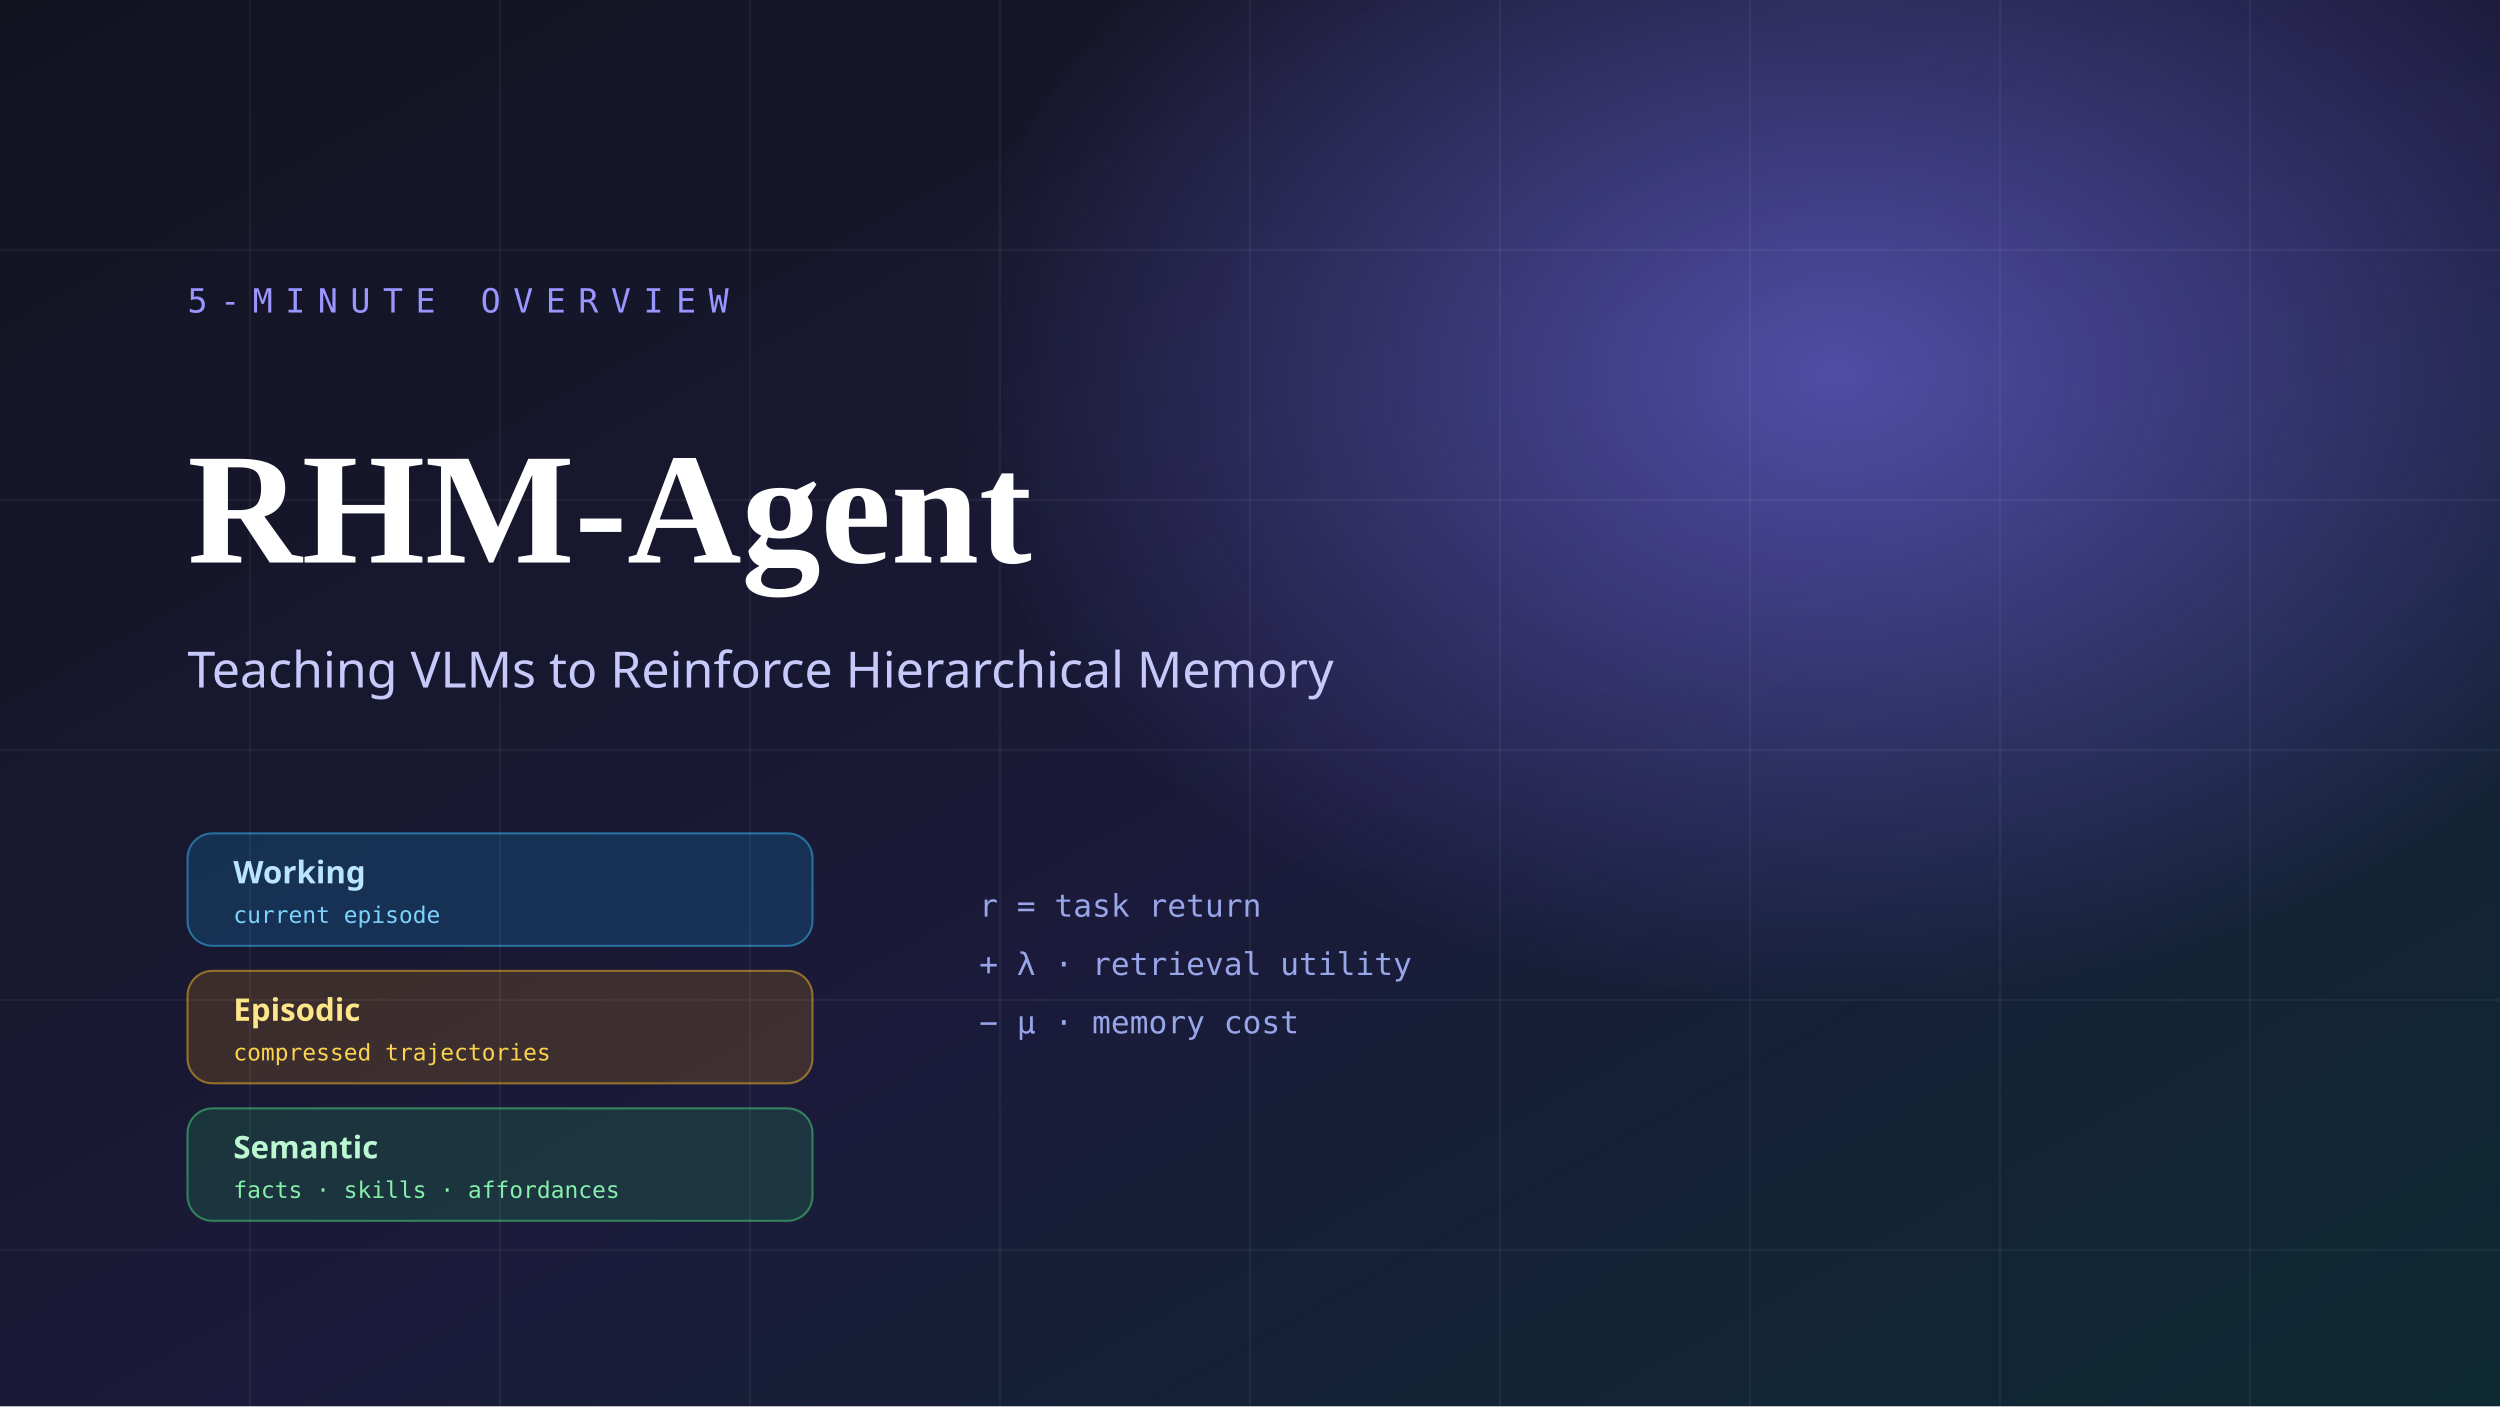
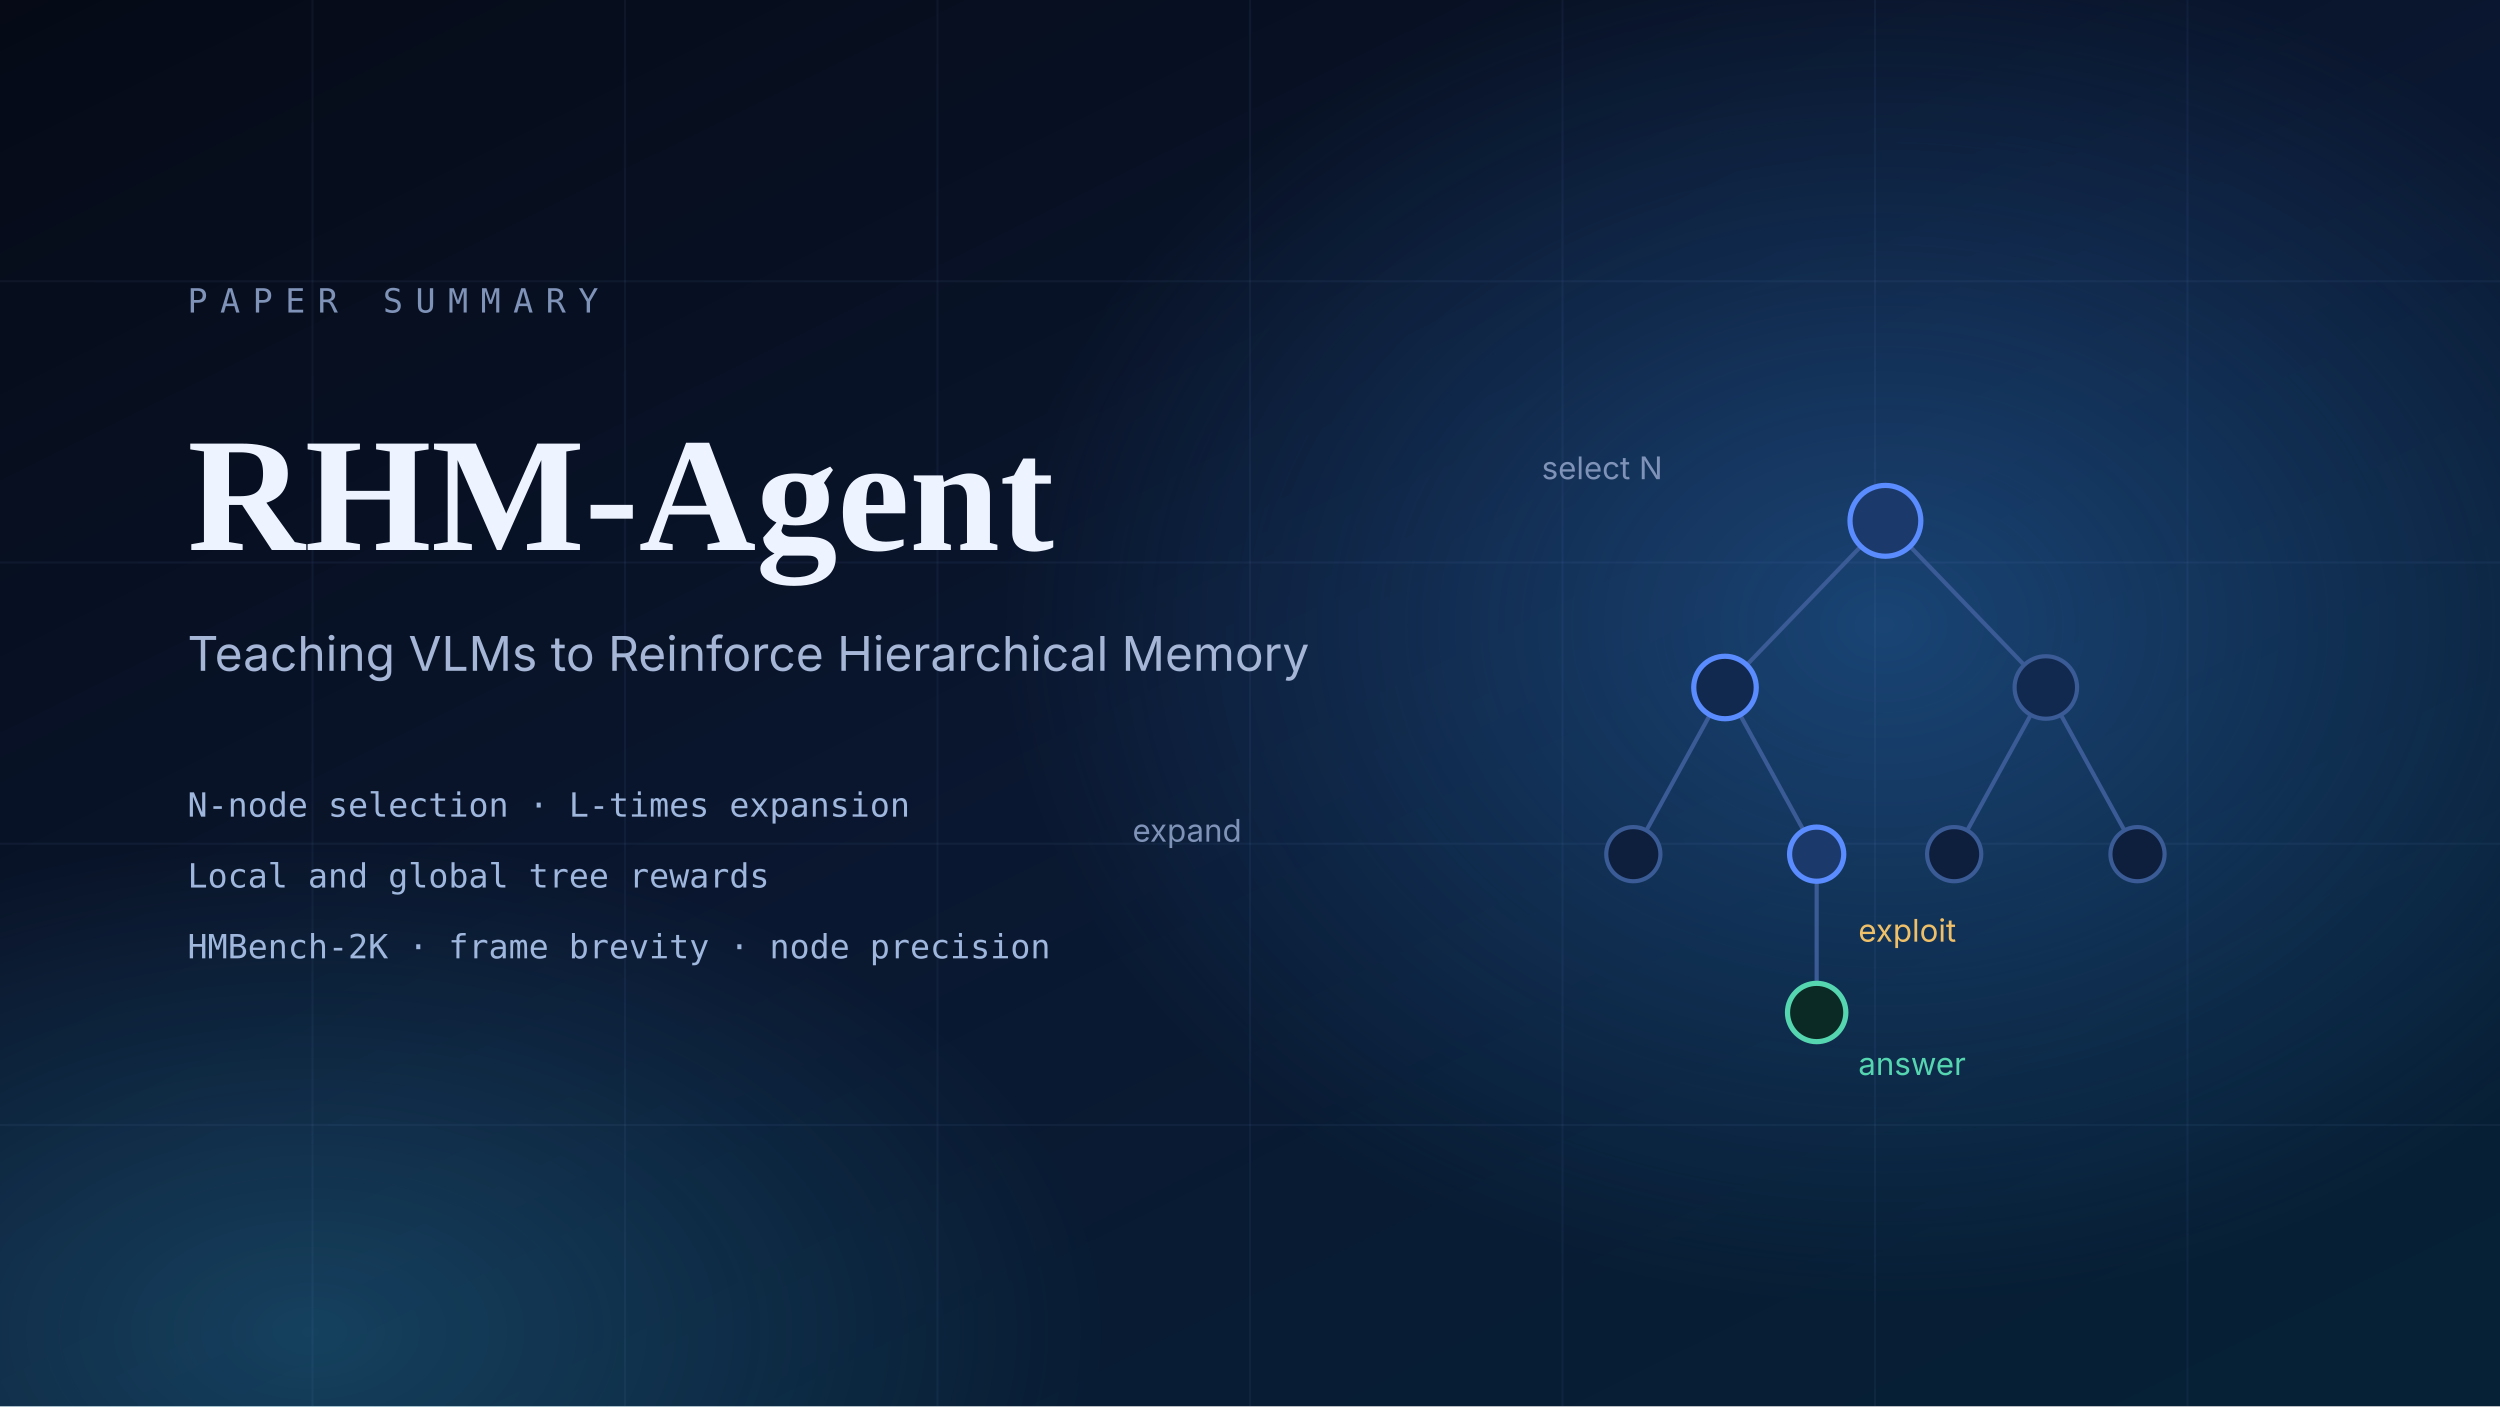
- <svg xmlns="http://www.w3.org/2000/svg" viewBox="0 0 1200 675" width="1200" height="675" role="img" aria-labelledby="v-title">
+ <svg xmlns="http://www.w3.org/2000/svg" viewBox="0 0 1200 675" width="1200" height="675" role="img" aria-labelledby="vp-title vp-desc">
  <defs>
-     <linearGradient id="bg" x1="0" y1="0" x2="1" y2="1">
-       <stop offset="0%" stop-color="#12131f" />
-       <stop offset="55%" stop-color="#1b1a3a" />
-       <stop offset="100%" stop-color="#0d2a33" />
+     <linearGradient id="vp-bg" x1="0" y1="0" x2="0.9" y2="1">
+       <stop offset="0%" stop-color="#050a16" />
+       <stop offset="52%" stop-color="#0a1730" />
+       <stop offset="100%" stop-color="#062035" />
    </linearGradient>
-     <radialGradient id="glow" cx="50%" cy="50%" r="50%">
-       <stop offset="0%" stop-color="#7c78ff" stop-opacity="0.55" />
-       <stop offset="100%" stop-color="#7c78ff" stop-opacity="0" />
+     <radialGradient id="vp-glow" cx="50%" cy="50%" r="50%">
+       <stop offset="0%" stop-color="#2f7fd0" stop-opacity="0.42" />
+       <stop offset="100%" stop-color="#2f7fd0" stop-opacity="0" />
+     </radialGradient>
+     <radialGradient id="vp-glow-2" cx="50%" cy="50%" r="50%">
+       <stop offset="0%" stop-color="#3fd0ff" stop-opacity="0.22" />
+       <stop offset="100%" stop-color="#3fd0ff" stop-opacity="0" />
    </radialGradient>
  </defs>
-   <rect width="1200" height="675" fill="url(#bg)" />
-   <ellipse cx="880" cy="180" rx="420" ry="300" fill="url(#glow)" />
-   <g stroke="#ffffff" stroke-opacity="0.05">
-     <path d="M0 120 H1200 M0 240 H1200 M0 360 H1200 M0 480 H1200 M0 600 H1200" />
-     <path d="M120 0 V675 M240 0 V675 M360 0 V675 M480 0 V675 M600 0 V675 M720 0 V675 M840 0 V675 M960 0 V675 M1080 0 V675" />
+   <rect width="1200" height="675" fill="url(#vp-bg)" />
+   <ellipse cx="905" cy="300" rx="430" ry="330" fill="url(#vp-glow)" />
+   <ellipse cx="150" cy="640" rx="380" ry="240" fill="url(#vp-glow-2)" />
+   <g stroke="#92b2f0" stroke-opacity="0.06">
+     <path d="M0 135 H1200 M0 270 H1200 M0 405 H1200 M0 540 H1200" />
+     <path d="M150 0 V675 M300 0 V675 M450 0 V675 M600 0 V675 M750 0 V675 M900 0 V675 M1050 0 V675" />
  </g>
-   <text x="90" y="150" font-family="ui-monospace, monospace" font-size="16" letter-spacing="6" fill="#9a95ff">5-MINUTE OVERVIEW</text>
-   <text x="90" y="270" font-family="Georgia, 'Times New Roman', serif" font-size="76" font-weight="700" fill="#ffffff">RHM-Agent</text>
-   <text x="90" y="330" font-family="ui-sans-serif, system-ui, sans-serif" font-size="24" fill="#c7c9fb">
+   <text x="90" y="150" font-family="ui-monospace, 'SFMono-Regular', Menlo, monospace" font-size="16" letter-spacing="6" fill="#7f92b7">PAPER SUMMARY</text>
+   <text x="90" y="264" font-family="Georgia, 'Iowan Old Style', 'Times New Roman', serif" font-size="78" font-weight="700" fill="#eef4ff">RHM-Agent</text>
+   <text x="90" y="322" font-family="ui-sans-serif, system-ui, -apple-system, sans-serif" font-size="23" fill="#a5b6d6">
    Teaching VLMs to Reinforce Hierarchical Memory
  </text>
+   <g font-family="ui-monospace, 'SFMono-Regular', Menlo, monospace" font-size="16" fill="#9fb6dd">
+     <text x="90" y="392">N-node selection · L-times expansion</text>
+     <text x="90" y="426">Local and global tree rewards</text>
+     <text x="90" y="460">HMBench-2K · frame brevity · node precision</text>
+   </g>
+   <g stroke="#3a5b96" stroke-width="2" fill="none">
+     <path d="M905 250 L828 330 M905 250 L982 330" />
+     <path d="M828 330 L784 410 M828 330 L872 410" />
+     <path d="M982 330 L938 410 M982 330 L1026 410" />
+     <path d="M872 410 L872 486" />
+   </g>
  <g>
-     <rect x="90" y="400" width="300" height="54" rx="12" fill="#0ea5e9" fill-opacity="0.18" stroke="#38bdf8" stroke-opacity="0.5" />
-     <text x="112" y="424" font-family="ui-sans-serif, system-ui, sans-serif" font-size="15" font-weight="700" fill="#bae6fd">Working</text>
-     <text x="112" y="443" font-family="ui-monospace, monospace" font-size="11" fill="#7dd3fc">current episode</text>
-     <rect x="90" y="466" width="300" height="54" rx="12" fill="#f59e0b" fill-opacity="0.16" stroke="#fbbf24" stroke-opacity="0.5" />
-     <text x="112" y="490" font-family="ui-sans-serif, system-ui, sans-serif" font-size="15" font-weight="700" fill="#fde68a">Episodic</text>
-     <text x="112" y="509" font-family="ui-monospace, monospace" font-size="11" fill="#fcd34d">compressed trajectories</text>
-     <rect x="90" y="532" width="300" height="54" rx="12" fill="#22c55e" fill-opacity="0.16" stroke="#4ade80" stroke-opacity="0.5" />
-     <text x="112" y="556" font-family="ui-sans-serif, system-ui, sans-serif" font-size="15" font-weight="700" fill="#bbf7d0">Semantic</text>
-     <text x="112" y="575" font-family="ui-monospace, monospace" font-size="11" fill="#86efac">facts · skills · affordances</text>
+     <circle cx="905" cy="250" r="17" fill="#1b3a6b" stroke="#5b8cff" stroke-width="2.5" />
+     <circle cx="828" cy="330" r="15" fill="#12294f" stroke="#5b8cff" stroke-width="2.5" />
+     <circle cx="982" cy="330" r="15" fill="#12294f" stroke="#3a5b96" stroke-width="2" />
+     <circle cx="784" cy="410" r="13" fill="#0d1f3d" stroke="#3a5b96" stroke-width="2" />
+     <circle cx="872" cy="410" r="13" fill="#1b3a6b" stroke="#5b8cff" stroke-width="2.5" />
+     <circle cx="938" cy="410" r="13" fill="#0d1f3d" stroke="#3a5b96" stroke-width="2" />
+     <circle cx="1026" cy="410" r="13" fill="#0d1f3d" stroke="#3a5b96" stroke-width="2" />
+     <circle cx="872" cy="486" r="14" fill="#0b2a25" stroke="#55d6b0" stroke-width="2.5" />
  </g>
-   <g opacity="0.9">
-     <text x="470" y="440" font-family="ui-monospace, monospace" font-size="15" fill="#a5b4fc">r = task return</text>
-     <text x="470" y="468" font-family="ui-monospace, monospace" font-size="15" fill="#a5b4fc">    + λ · retrieval utility</text>
-     <text x="470" y="496" font-family="ui-monospace, monospace" font-size="15" fill="#a5b4fc">    − μ · memory cost</text>
+   <g font-family="ui-sans-serif, system-ui, -apple-system, sans-serif" font-size="15">
+     <text x="740" y="230" fill="#7f92b7">select N</text>
+     <text x="596" y="404" fill="#7f92b7" text-anchor="end">expand</text>
+     <text x="892" y="452" fill="#f0c069">exploit</text>
+     <text x="892" y="516" fill="#55d6b0">answer</text>
  </g>
</svg>
